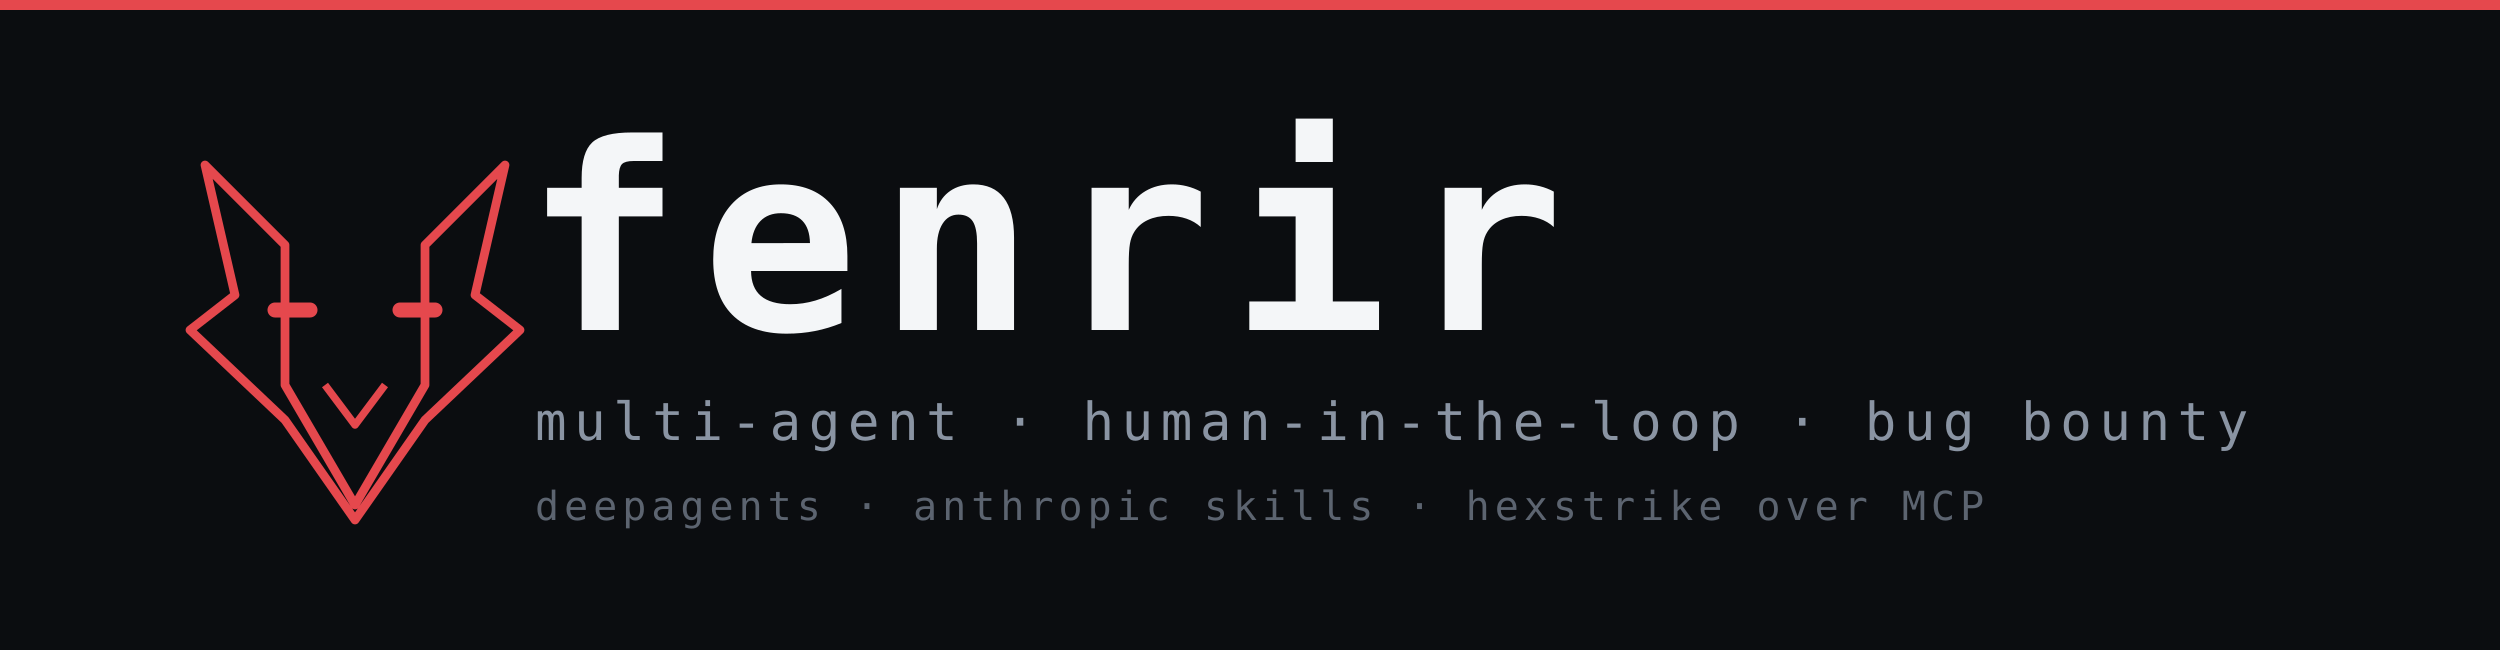
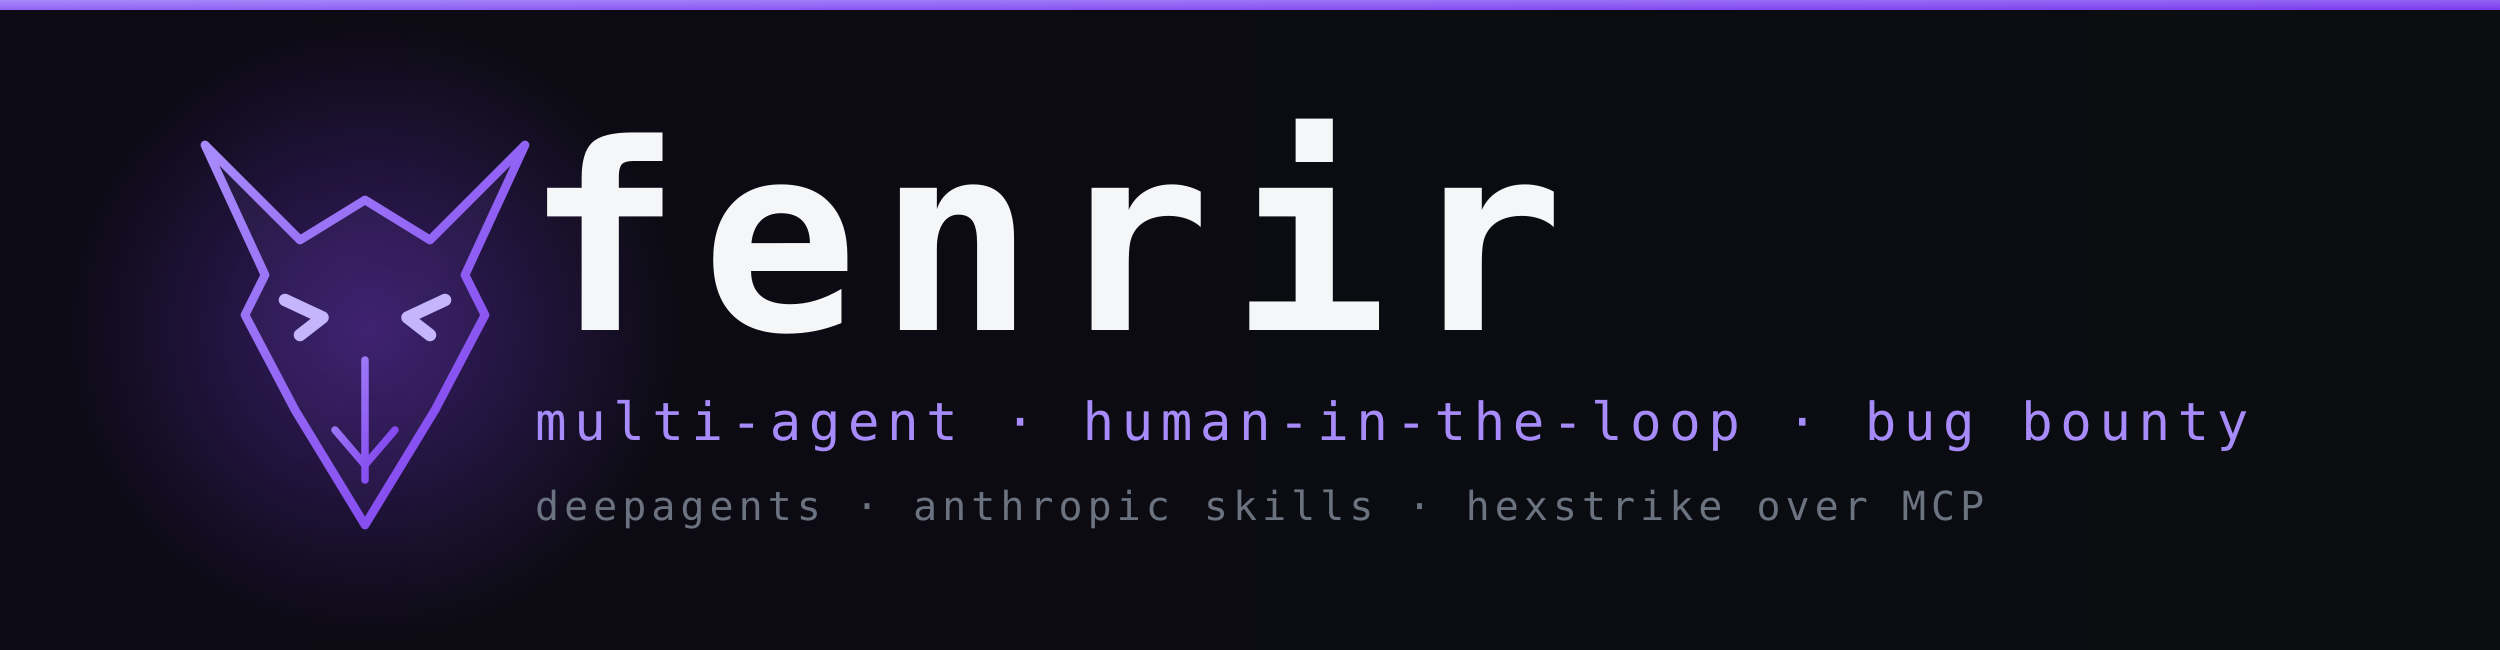
<svg xmlns="http://www.w3.org/2000/svg" width="1000" height="260" viewBox="0 0 1000 260" role="img" aria-label="fenrir — multi-agent, human-in-the-loop bug bounty assistant">
-   <rect width="1000" height="260" fill="#0b0d10" />
-   <rect x="0" y="0" width="1000" height="4" fill="#e5484d" />
-   <g transform="translate(70 58)" fill="none" stroke="#e5484d" stroke-width="3.5" stroke-linejoin="round">
-     <path d="M12 8 L44 40 L44 96 L72 144 L100 96 L100 40 L132 8 L120 60 L138 74 L100 110 L72 150 L44 110 L6 74 L24 60 Z" />
-     <path d="M60 96 L72 112 L84 96" stroke-width="3" />
-     <path d="M40 66 h14 M90 66 h14" stroke-width="6" stroke-linecap="round" />
+   <defs>
+     <linearGradient id="brand" x1="0" y1="0" x2="1" y2="1">
+       <stop offset="0" stop-color="#a78bfa" />
+       <stop offset="1" stop-color="#7c3aed" />
+     </linearGradient>
+     <linearGradient id="bg" x1="0" y1="0" x2="1" y2="0">
+       <stop offset="0" stop-color="#0c0a14" />
+       <stop offset="1" stop-color="#0b0d10" />
+     </linearGradient>
+     <radialGradient id="glow" cx="0.5" cy="0.5" r="0.5">
+       <stop offset="0" stop-color="#7c3aed" stop-opacity="0.38" />
+       <stop offset="1" stop-color="#7c3aed" stop-opacity="0" />
+     </radialGradient>
+   </defs>
+   <rect width="1000" height="260" fill="url(#bg)" />
+   <rect x="0" y="0" width="1000" height="4" fill="url(#brand)" />
+   <circle cx="148" cy="132" r="124" fill="url(#glow)" />
+   <g transform="translate(74 52)">
+     <path d="M8 6 L46 44 L72 28 L98 44 L136 6 L112 58 L120 74 L100 112 L72 158 L44 112 L24 74 L32 58 Z" fill="url(#brand)" fill-opacity="0.08" stroke="url(#brand)" stroke-width="3.5" stroke-linejoin="round" />
+     <path d="M40 68 L55 75 L46 82 M104 68 L89 75 L98 82" fill="none" stroke="#c4b5fd" stroke-width="5" stroke-linecap="round" stroke-linejoin="round" />
+     <path d="M72 92 L72 140 M60 120 L72 134 L84 120" fill="none" stroke="url(#brand)" stroke-width="3" stroke-linecap="round" stroke-linejoin="round" />
  </g>
  <text x="210" y="132" font-family="'DejaVu Sans Mono','SFMono-Regular',Menlo,Consolas,monospace" font-size="104" font-weight="700" letter-spacing="8" fill="#f4f6f8">fenrir</text>
-   <text x="214" y="176" font-family="'DejaVu Sans Mono','SFMono-Regular',Menlo,Consolas,monospace" font-size="21" letter-spacing="3" fill="#8a94a3">multi-agent · human-in-the-loop · bug bounty</text>
-   <text x="214" y="208" font-family="'DejaVu Sans Mono','SFMono-Regular',Menlo,Consolas,monospace" font-size="16" letter-spacing="2" fill="#5c6470">deepagents · anthropic skills · hexstrike over MCP</text>
+   <text x="214" y="176" font-family="'DejaVu Sans Mono','SFMono-Regular',Menlo,Consolas,monospace" font-size="21" letter-spacing="3" fill="#a78bfa">multi-agent · human-in-the-loop · bug bounty</text>
+   <text x="214" y="208" font-family="'DejaVu Sans Mono','SFMono-Regular',Menlo,Consolas,monospace" font-size="16" letter-spacing="2" fill="#6b7280">deepagents · anthropic skills · hexstrike over MCP</text>
</svg>
